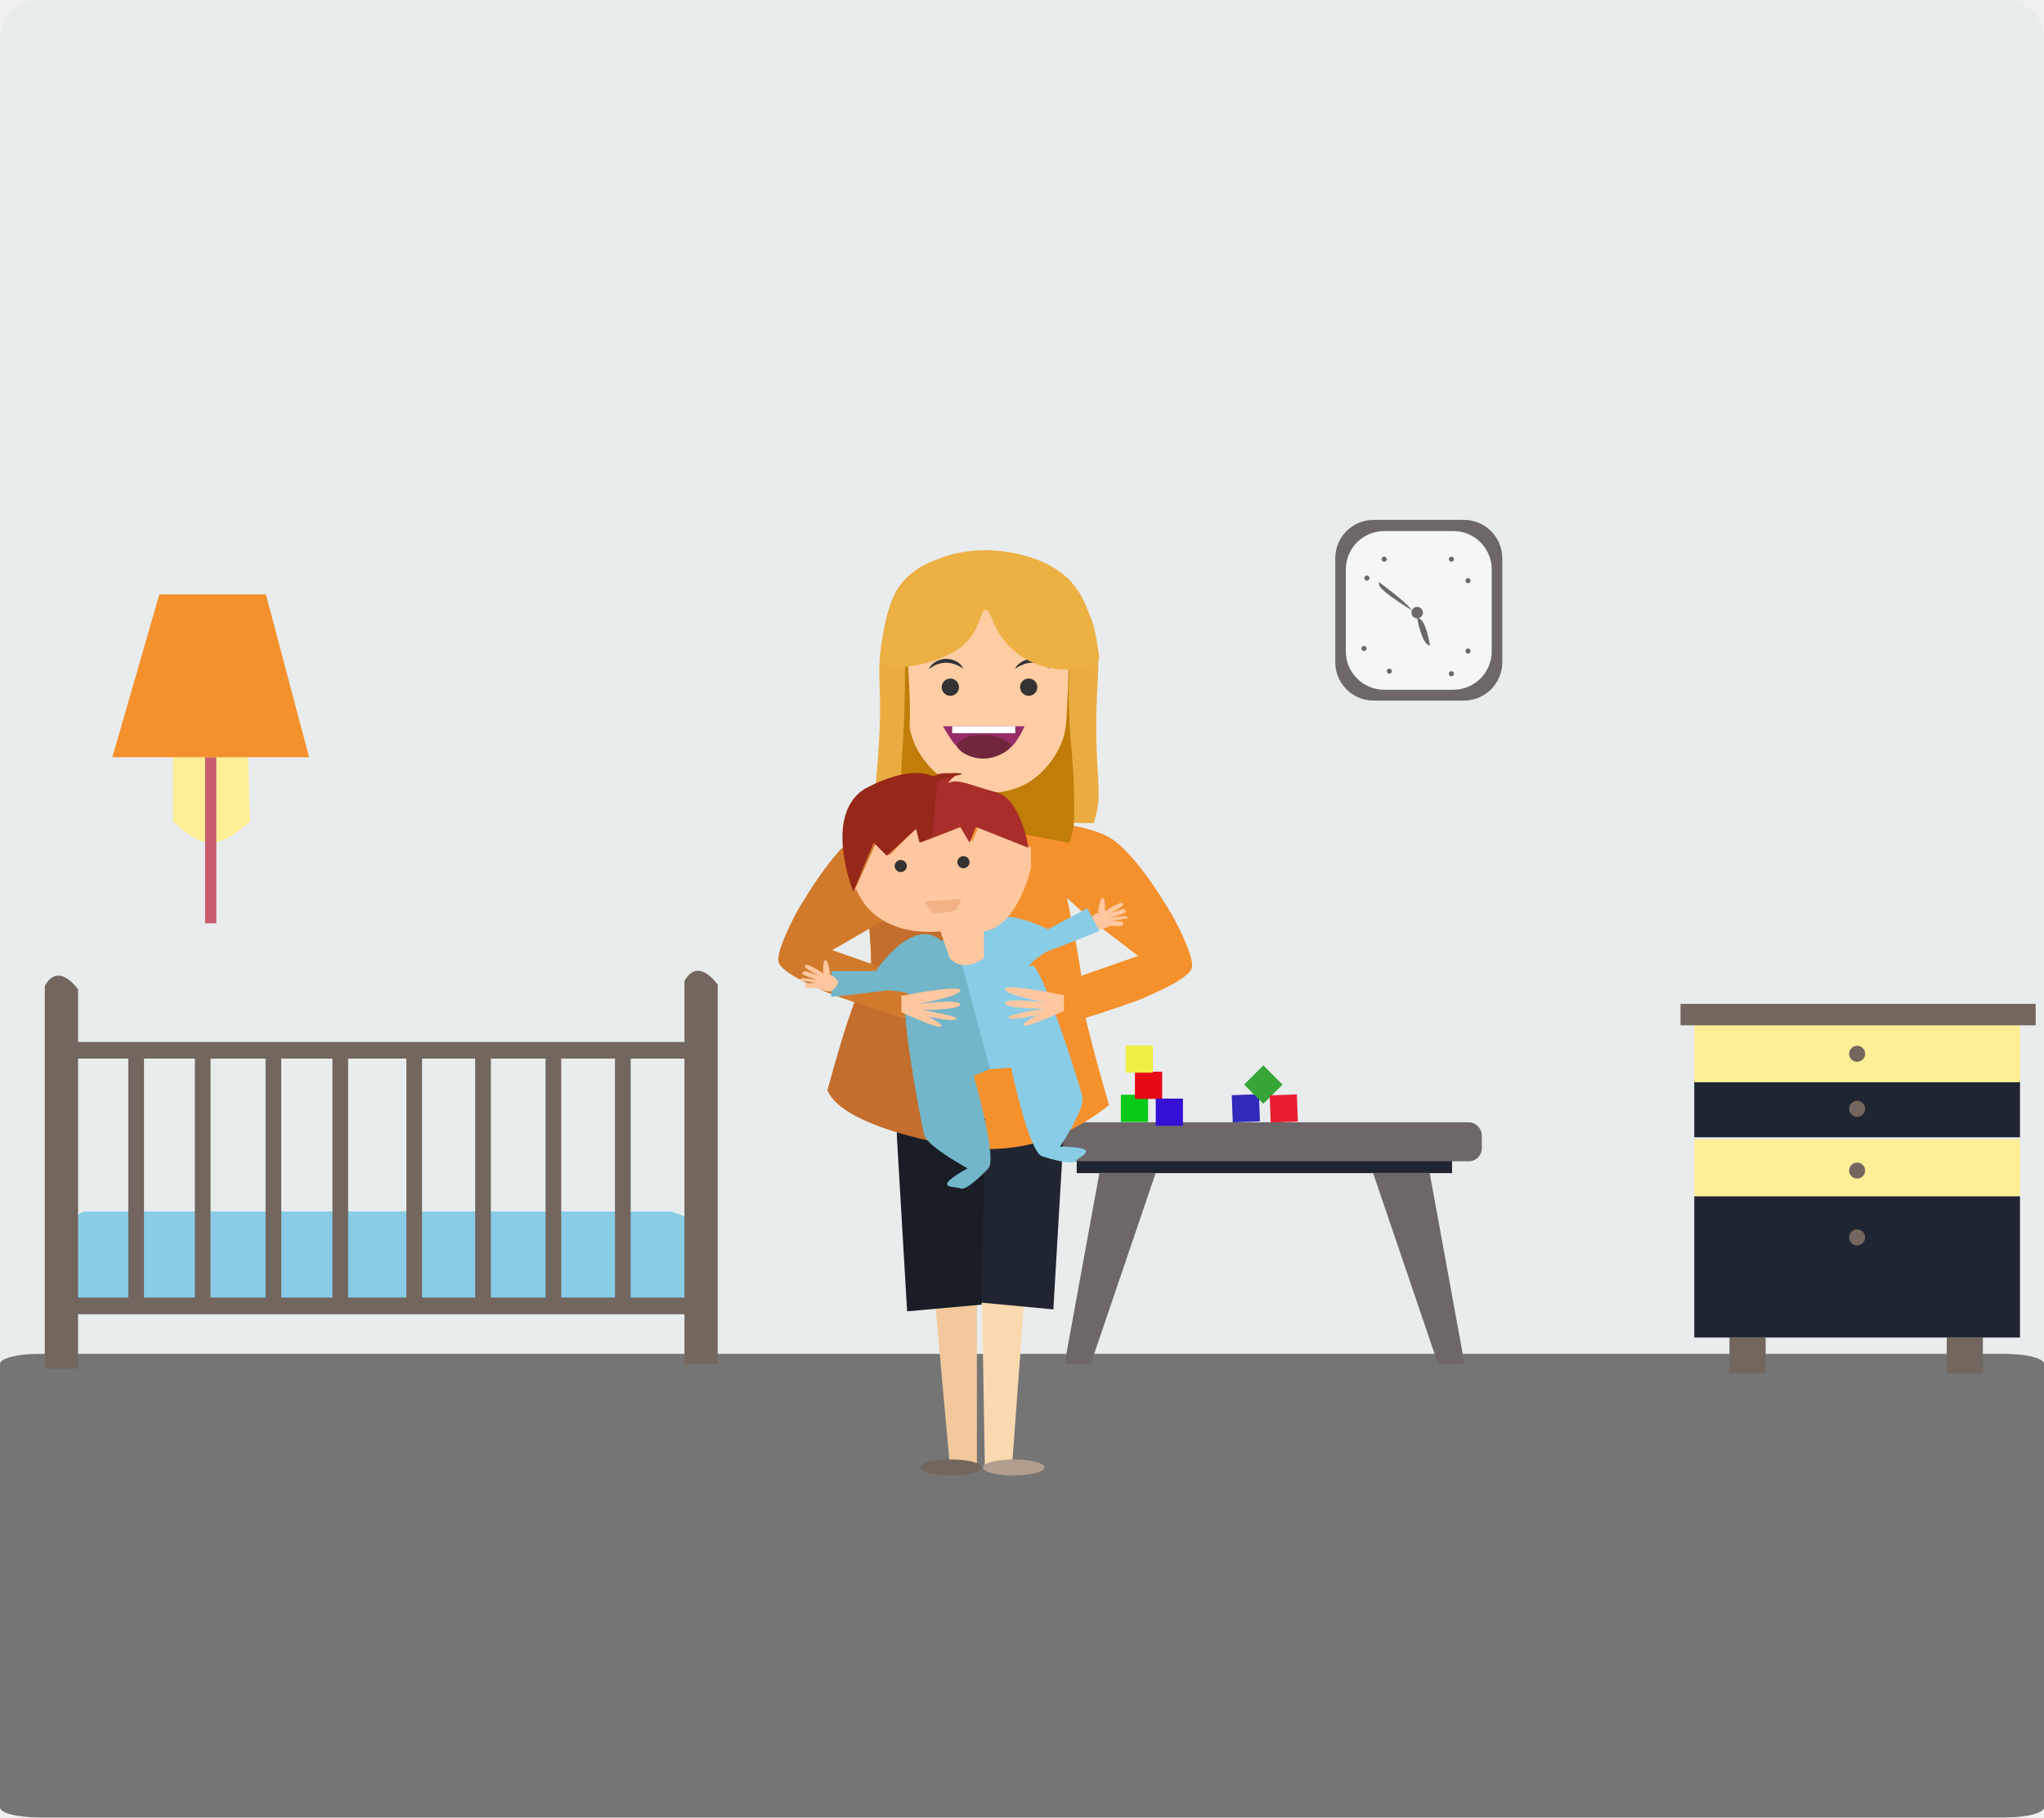
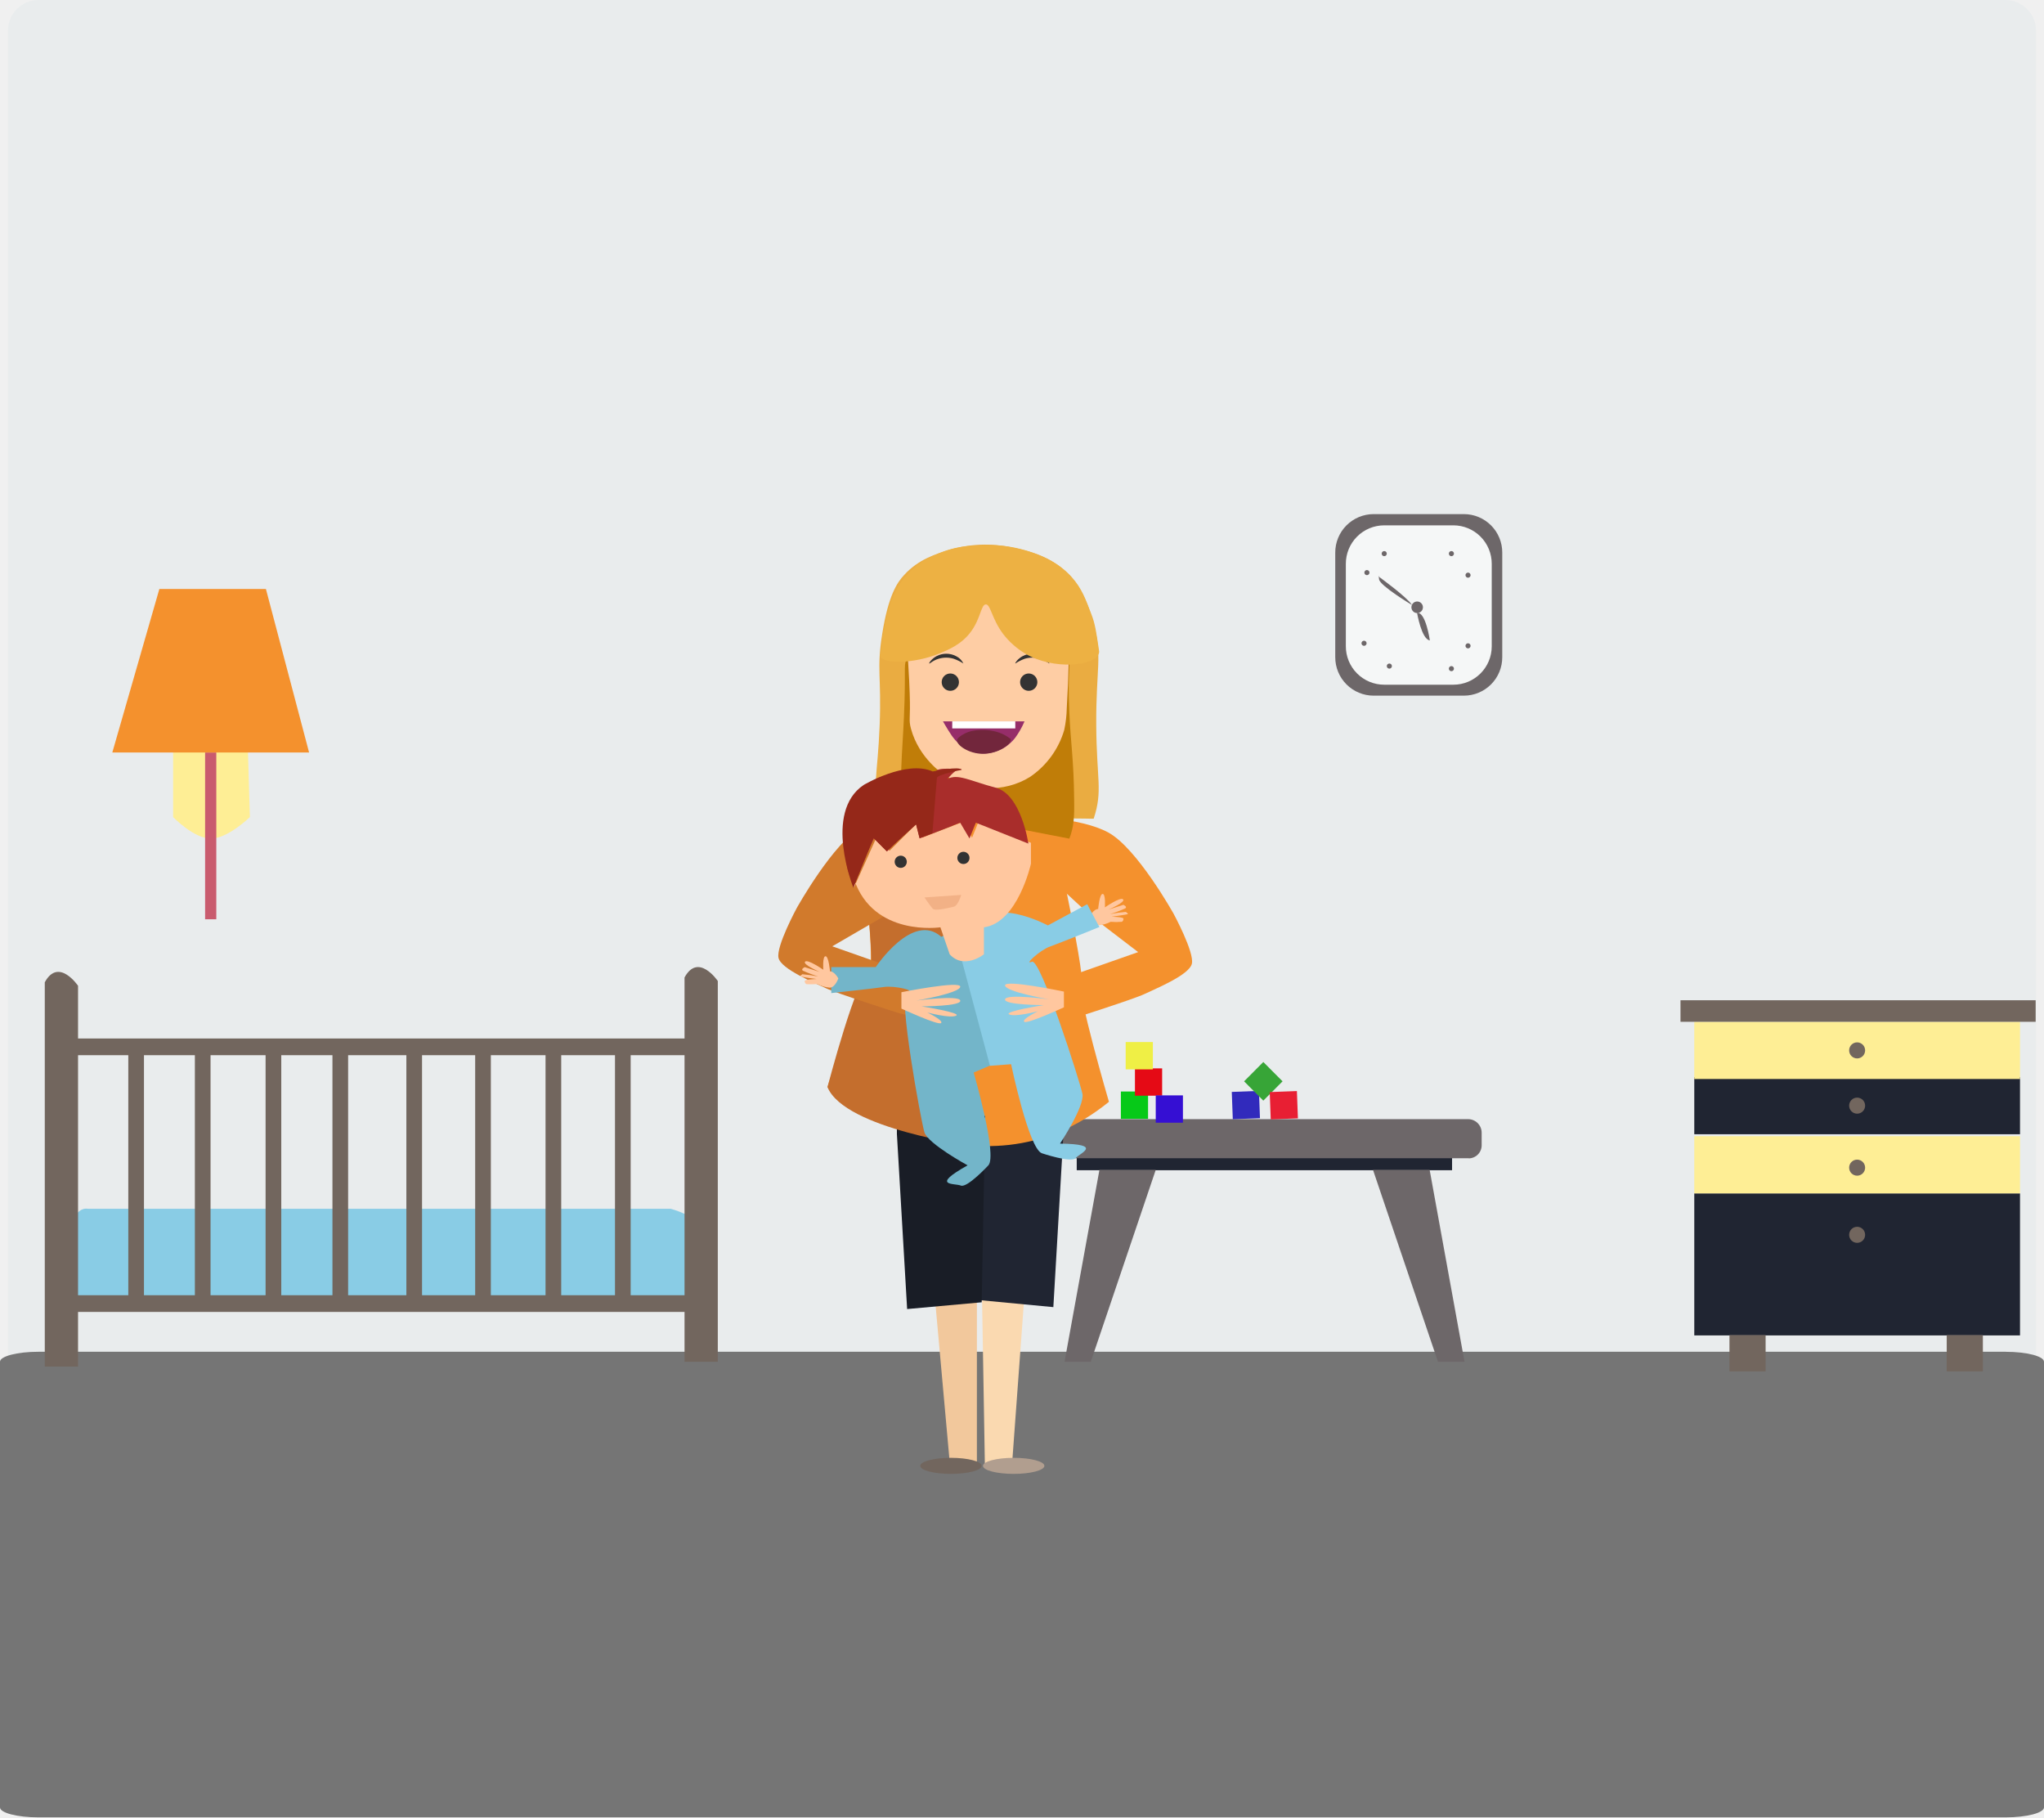
- <svg xmlns="http://www.w3.org/2000/svg" viewBox="0 0 638.8 568.1">
+ <svg xmlns="http://www.w3.org/2000/svg" viewBox="0 0 639 568">
  <defs>
    <style>.cls-1{fill:#e9eced;}.cls-2{fill:#757575;}.cls-3{fill:#6d6769;}.cls-4{fill:#202532;}.cls-5{fill:#06c918;}.cls-6{fill:#e50a15;}.cls-7{fill:#efef45;}.cls-8{fill:#350fd3;}.cls-9{fill:#312abc;}.cls-10{fill:#37a537;}.cls-11{fill:#e81f33;}.cls-12{fill:#feee95;}.cls-13{fill:#fad9b0;}.cls-14{fill:#f4912d;}.cls-15{fill:#f2c89c;}.cls-16{fill:#191d26;}.cls-17{fill:#b4dca7;}.cls-18{fill:#c46e2d;}.cls-19{fill:#eaac41;}.cls-20{fill:#c07d08;}.cls-21{fill:#fecda4;}.cls-22{fill:#333;}.cls-23{fill:#962d69;}.cls-24{fill:#72263c;}.cls-25{fill:#fff;}.cls-26{fill:#edb143;}.cls-27{fill:#ffc79f;}.cls-28{fill:#d17a2c;}.cls-29{fill:#72665e;}.cls-30{fill:#b19e8f;}.cls-31{fill:#73b5c9;}.cls-32{fill:#89cce5;}.cls-33{fill:#f2b186;}.cls-34{fill:#a92d2b;}.cls-35{fill:#952819;}.cls-36{fill:#c95b6e;}.cls-37{fill:#f5f7f7;}</style>
  </defs>
  <g id="Layer_2" data-name="Layer 2">
    <g id="Layer_1-2" data-name="Layer 1">
-       <path class="cls-1" d="M12,565.5A9.56,9.56,0,0,1,2.5,556V12A9.56,9.56,0,0,1,12,2.5H626.8a9.56,9.56,0,0,1,9.5,9.5V556a9.56,9.56,0,0,1-9.5,9.5Z" />
-       <path class="cls-1" d="M626.8,5a7,7,0,0,1,7,7V556a7,7,0,0,1-7,7H12a7,7,0,0,1-7-7V12a7,7,0,0,1,7-7H626.8m0-5H12A12,12,0,0,0,0,12V556a12,12,0,0,0,12,12H626.8a12,12,0,0,0,12-12V12a12,12,0,0,0-12-12Z" />
-       <path class="cls-2" d="M12,567.4c-5.2,0-9.5-1.1-9.5-2.4V426.3c0-1.3,4.3-2.4,9.5-2.4H626.8c5.2,0,9.5,1.1,9.5,2.4V565c0,1.3-4.3,2.4-9.5,2.4Z" />
-       <path class="cls-2" d="M626.8,424.5c3.9,0,7,.8,7,1.8V565c0,1-3.1,1.8-7,1.8H12c-3.9,0-7-.8-7-1.8V426.3c0-1,3.1-1.8,7-1.8H626.8m0-1.3H12c-6.6,0-12,1.4-12,3.1V565c0,1.7,5.4,3.1,12,3.1H626.8c6.6,0,12-1.4,12-3.1V426.3c0-1.7-5.4-3.1-12-3.1Z" />
-       <path class="cls-3" d="M414.4,393.8" />
-       <path class="cls-3" d="M343.6,373.4" />
-       <rect class="cls-4" x="336.5" y="361.1" width="117.3" height="5.6" />
-       <path class="cls-3" d="M459,363H327.7a4.23,4.23,0,0,1-4.2-4.2V355a4.23,4.23,0,0,1,4.2-4.2H458.9a4.23,4.23,0,0,1,4.2,4.2v3.8A4.08,4.08,0,0,1,459,363Z" />
-       <polygon class="cls-3" points="343.6 366.6 332.7 426.3 340.9 426.3 361.2 366.6 343.6 366.6" />
-       <polygon class="cls-3" points="446.8 366.6 457.7 426.3 449.4 426.3 429.1 366.6 446.8 366.6" />
-       <rect class="cls-5" x="350.3" y="342.2" width="8.5" height="8.5" />
-       <rect class="cls-6" x="354.7" y="335" width="8.5" height="8.5" />
-       <rect class="cls-7" x="351.8" y="326.8" width="8.5" height="8.5" />
-       <rect class="cls-8" x="361.2" y="343.4" width="8.5" height="8.5" />
-       <rect class="cls-9" x="385.12" y="342.17" width="8.5" height="8.5" transform="translate(-12.56 14.65) rotate(-2.12)" />
-       <rect class="cls-10" x="390.57" y="334.78" width="8.5" height="8.5" transform="translate(-124.09 378.48) rotate(-45)" />
-       <rect class="cls-11" x="396.97" y="342.22" width="8.5" height="8.5" transform="translate(-12.55 15.09) rotate(-2.12)" />
-       <path class="cls-12" d="M54.1,229.8v27s6.5,6.7,11.8,6.7,12.2-6.7,12.2-6.7l-.8-27H54.1Z" />
-       <polygon class="cls-13" points="306.8 400 307.8 458.8 316.2 459.4 320.5 401 306.8 400" />
-       <polyline class="cls-4" points="332.4 354.7 329.2 409.3 305.9 407.1 304.8 349.2 332.4 353.2" />
-       <path class="cls-14" d="M258.6,340.8s46.6,38.1,88,4.6c0,0-10.2-34.6-8.6-36.7S327.1,251,327.1,251l-8.7-2.6-21,4L268.1,258s6.1,44.5,3.4,47.8S258.6,340.8,258.6,340.8Z" />
-       <path class="cls-14" d="M320.4,256.7s17,0,26,4.9,20.4,25.3,20.4,25.3,6.5,11.9,5.7,15.5-11.4,7.8-14.7,9.4-22.9,7.8-22.9,7.8L323,322.5l-4.9-10.6,21.6-7.5,16-5.6L341,287.6l-11-10.1Z" />
-       <polygon class="cls-15" points="291.5 398.9 296.8 457.5 305.3 457.5 305.3 398.9 291.5 398.9" />
-       <polyline class="cls-16" points="280.3 355.4 283.5 409.9 306.8 407.8 307.9 349.8 280.3 353.8" />
-       <path class="cls-17" d="M311.6,394.7" />
-       <path class="cls-18" d="M297.3,252.4l7.3,106.8s-40.6-5.3-46-18.4c0,0,9.5-36.1,12.8-35S268,258,268,258Z" />
-       <path class="cls-19" d="M341.8,257.3c2.9-8.8.9-12,.8-29.2-.1-17.6,2-21.1-.8-31.5-2.7-10.1-6.7-14.3-7.7-15.3-5.9-6-13.2-7.5-17.7-8.4a39.94,39.94,0,0,0-20,.8c-3.8,1.2-9.3,2.8-13.8,7.7-2.2,2.3-5,6.4-6.9,18.4-1.8,11.1-.2,13.1-.8,28.4-.6,15.6-2.5,19.4,0,28.4" />
-       <path class="cls-20" d="M334.2,263.5c1.4-3.6,1.6-6.6,1.5-12.3-.1-12.1-1.1-17.7-1.5-26.9-.7-14.5.9-14.7-.8-17.7-7.6-12.9-42.7-12.6-49.9.8-1.1,2-.5,2.3-.8,13-.4,14.7-1.6,20.2-.8,33" />
-       <path class="cls-21" d="M287.4,190.6a20.84,20.84,0,0,0-1.9,2.7c-3.1,5.1-1.5,14.2-1.2,24.9.3,8.4-.4,8.1.4,11.1,2.5,9.2,10,14.1,10.7,14.6,7.7,4.8,18.3,5.5,26.5.4a26.74,26.74,0,0,0,10.7-14.6,36,36,0,0,0,.8-6.9c1.3-22.4.3-25.4-.8-27.6a24.7,24.7,0,0,0-8.4-9.2c-12.6-8.4-27.8-2.3-31.5,0A23.68,23.68,0,0,0,287.4,190.6Z" />
-       <path class="cls-22" d="M290.4,209c-.1-.2.8-1.5,2.3-2.3a6.58,6.58,0,0,1,6.1,0,4.92,4.92,0,0,1,2.3,2.3,13.55,13.55,0,0,0-3.1-1.5,8.23,8.23,0,0,0-4.6,0C291.6,208,290.6,209.1,290.4,209Z" />
-       <path class="cls-22" d="M317.3,209c-.1-.2.8-1.5,2.3-2.3a6.58,6.58,0,0,1,6.1,0A4.92,4.92,0,0,1,328,209a13.55,13.55,0,0,0-3.1-1.5,8.23,8.23,0,0,0-4.6,0A14.14,14.14,0,0,0,317.3,209Z" />
-       <circle class="cls-22" cx="297" cy="214.8" r="2.7" />
-       <circle class="cls-22" cx="321.5" cy="214.8" r="2.7" />
-       <path class="cls-23" d="M294.7,227s1.5,2.6,2.2,3.6a15.07,15.07,0,0,0,5.1,5.1,12,12,0,0,0,10.9,0,12.82,12.82,0,0,0,4.4-3.6,25.63,25.63,0,0,0,2.9-5.1H294.7Z" />
-       <path class="cls-24" d="M299.1,232.8c.1-.5.6-.9,1.5-1.5a9.57,9.57,0,0,1,4.4-1.5c1.7-.2,6.3-.5,10.2,2.2.3.2.7.4.7.7.3,1.4-4.2,4.5-8.8,4.4C303,237.1,298.9,234.5,299.1,232.8Z" />
-       <path class="cls-25" d="M297.6,229.2h19.7V227H297.6Z" />
-       <path class="cls-21" d="M305.5,254.7c.7-2.7,1.2-3.6.6-4.2s-1.6,0-4.3,0c-2.3,0-3.1-.5-3.7,0s-.3,1.5.3,3.9" />
-       <path class="cls-26" d="M275.1,206.7c.8,2.5,10.6,2.4,18.4-.8,2.9-1.2,7-2.8,10-6.9s3.1-8.4,4.6-8.4,1.8,4.4,5.4,9.2a24.79,24.79,0,0,0,6.9,6.1c8.8,5.2,21.7,3.9,23,0,.2-.4.1-.8,0-1.5-.8-5.1-1.1-7.7-2.3-10.7-1.8-4.7-3-8.1-6.1-11.5-4.2-4.7-9.1-6.5-12.3-7.7a39.64,39.64,0,0,0-15.3-2.3c-4,.1-9.3.2-15.3,3.1a25.44,25.44,0,0,0-10,7.7,29.81,29.81,0,0,0-4.6,10c-.2.7-.7,2.8-1.5,6.9,0,0-.3,1.5-.8,6.1C275,206.4,275,206.5,275.1,206.7Z" />
-       <path class="cls-27" d="M340.6,287.6s1.2-2.2,2.6-2.2c0,0,.4-4.7,1.4-4.7s.7,4.2.7,4.2,4.9-3.4,5.7-2.5-4.6,3.2-4.6,3.2l4.7-1.5s1.3.6.6,1.1a38.85,38.85,0,0,1-4.8,1.8,42.94,42.94,0,0,1,5-.7c0,.2.9.5.5.7s-5,.8-5,.8,3.7.1,3.7.6a1,1,0,0,1-.5,1,20.42,20.42,0,0,1-3.5,0,10.09,10.09,0,0,1-3.8,1.1C341.5,290.5,340.6,287.6,340.6,287.6Z" />
-       <path class="cls-27" d="M327.3,316.2s-20.4-4.1-20.2-2,13.7,4.3,13.7,4.3-13.3-1.8-13.7,0,12.1,1.8,12.1,1.8-12.7,2-10.8,2.9,9-1,9-1-5.2,2.5-4.3,3.3,12.4-4.5,12.4-4.5v-6.1Z" />
-       <path class="cls-27" d="M283.5,322.7s20.4-4.1,20.2-2S290,325,290,325s13.3-1.8,13.7,0-12.1,1.8-12.1,1.8,12.7,2,10.8,2.9-9-1-9-1,5.2,2.5,4.3,3.3-12.4-4.5-12.4-4.5v-6.1Z" />
-       <path class="cls-28" d="M295.4,254.9s-17,0-26,4.9S249,285.1,249,285.1s-6.5,11.9-5.7,15.5,11.4,7.8,14.7,9.4,22.9,7.8,22.9,7.8l11.9,2.9,4.9-10.6-21.6-7.5-16-5.6,15.9-9.2Z" />
-       <ellipse class="cls-29" cx="297.2" cy="458.7" rx="9.6" ry="2.5" />
-       <ellipse class="cls-30" cx="316.8" cy="458.7" rx="9.6" ry="2.5" />
-       <path class="cls-31" d="M300.3,290.8l10.1,42.9-6.1,2.6s7.5,25.7,4.6,28.9c0,0-6.6,7.1-8.6,6.3s-9.7.3,2.1-6.3c0,0-12.4-6.7-13.5-10.3s-8.4-43.4-5.4-43.7-3.9-2-7.2-1.5-16.5,1.9-16.5,1.9v-8.1h13.9s11.6-17.4,20.5-9.4Z" />
-       <path class="cls-27" d="M262,307s-1.2-2.2-2.6-2.2c0,0-.4-4.7-1.4-4.7s-.7,4.2-.7,4.2-4.9-3.4-5.7-2.5,4.6,3.2,4.6,3.2l-4.7-1.5s-1.3.6-.6,1.1a38.85,38.85,0,0,0,4.8,1.8,42.94,42.94,0,0,0-5-.7c0,.2-.9.5-.5.7s5,.8,5,.8-3.7.1-3.7.6a1,1,0,0,0,.5,1c.3.1,3.5,0,3.5,0a10.09,10.09,0,0,0,3.8,1.1C261,309.9,262,307,262,307Z" />
-       <path class="cls-32" d="M298,291.7l11.4,42.5,6.6-.5s5.5,26.2,9.6,27.7c0,0,9.2,3.1,10.6,1.5s8.7-4.3-4.9-4.5c0,0,7.8-11.7,7-15.5s-13.1-42.3-15.8-41.1,2.5-3.6,5.6-4.7,15.5-6.1,15.5-6.1l-3.8-7.1-12.3,6.6s-18.5-9.9-22.5,1.4Z" />
-       <path class="cls-27" d="M296.8,299.5l-2.9-8.4s-20.9,3.1-27-14.9,0,2.5,0,2.5l7-15.5,4.1,4.1,9-9,1.2,4.9,12.7-4.9,2.9,4.9,2-4.9,16.4,6.5v6.5s-4.1,18.4-14.7,19.8v8.4S301.3,304.4,296.8,299.5Z" />
-       <circle class="cls-22" cx="281.5" cy="270.7" r="1.9" />
-       <circle class="cls-22" cx="301.1" cy="269.5" r="1.9" />
-       <path class="cls-33" d="M288.9,281.8l11.5-.8s-1.1,3.7-2.5,3.7c0,0-5.6,1.5-6.4.6S288.9,281.8,288.9,281.8Z" />
-       <path class="cls-27" d="M332.5,311.1s-18.6-3.9-18.4-1.9,13.7,4.3,13.7,4.3-13.3-1.8-13.7,0,12.1,1.8,12.1,1.8-12.7,2-10.8,2.9,9-1,9-1-5.2,2.5-4.3,3.3,12.4-4.5,12.4-4.5v-4.9Z" />
-       <path class="cls-27" d="M281.7,311.3s18.6-3.7,18.4-1.7-13.7,4.3-13.7,4.3,13.3-1.8,13.7,0-12.1,1.8-12.1,1.8,12.7,2,10.8,2.9-9-1-9-1,5.2,2.5,4.3,3.3-12.4-4.5-12.4-4.5v-5.1Z" />
-       <path class="cls-34" d="M266.7,277.8l6.4-14.4,4.1,4.1,9-9,1.2,4.9,12.7-4.9,2.9,4.9,2-4.9,16.4,6.5s-2.2-15.3-10.2-17.4-11.9-4.5-15.1-2.7c0,0,3.5-4.3,4.5-2.9,0,0-8.9-1.2-8.1,1,0,0-18.3-1.4-21.3,4.1s-10.1,20.7-4.9,29.2" />
-       <path class="cls-35" d="M300.5,242.1s-8,1.5-7.7,2.6l-1.4,17.1-4,1.5-1.1-4.2-9.2,8.3-4.1-4.1-6.3,15.5s-9.5-23.5,3.2-32c0,0,13.3-7.9,21.6-4.2C291.6,242.6,300,240.8,300.5,242.1Z" />
-       <path class="cls-32" d="M20.8,404.2s-1.8-26.7,6.7-25.5H209.6s9.2,2.4,9.8,6.7a3.64,3.64,0,0,1-.3,2c-2.5,5.5.4-1.3.4-1.3l-.4,23.4L20.5,408.3Z" />
-       <path class="cls-29" d="M14,427.8H24.4V309.3s-6.1-9-10.4-1.1Z" />
-       <path class="cls-29" d="M71.7,394.9" />
-       <path class="cls-29" d="M213.9,426.3h10.4V307.8s-6.1-9-10.4-1.1Z" />
-       <rect class="cls-29" x="19.2" y="325.7" width="199.9" height="5.2" />
-       <rect class="cls-29" x="40.1" y="328.3" width="4.9" height="79.9" />
-       <rect class="cls-29" x="60.9" y="328.3" width="4.9" height="79.9" />
-       <rect class="cls-29" x="83" y="328.3" width="4.9" height="79.9" />
-       <rect class="cls-29" x="103.9" y="328.3" width="4.9" height="79.9" />
-       <rect class="cls-29" x="127" y="328.3" width="4.9" height="79.9" />
-       <rect class="cls-29" x="148.5" y="328.3" width="4.9" height="79.9" />
-       <rect class="cls-29" x="170.5" y="328.3" width="4.9" height="79.9" />
-       <rect class="cls-29" x="192.2" y="328.3" width="4.9" height="79.9" />
-       <rect class="cls-29" x="19.2" y="405.6" width="199.9" height="5.2" />
-       <rect class="cls-36" x="64.1" y="236.7" width="3.5" height="51.9" />
-       <polygon class="cls-14" points="35.1 236.7 96.6 236.7 83.1 185.8 49.8 185.8 35.1 236.7" />
-       <rect class="cls-4" x="529.5" y="373.9" width="101.8" height="44.2" />
-       <rect class="cls-12" x="529.5" y="356.1" width="101.8" height="17.8" />
-       <rect class="cls-4" x="529.5" y="337.7" width="101.8" height="17.8" />
-       <rect class="cls-12" x="529.5" y="320.5" width="101.8" height="17.8" />
-       <circle class="cls-29" cx="580.4" cy="386.8" r="2.5" />
-       <circle class="cls-29" cx="580.4" cy="365.9" r="2.5" />
-       <circle class="cls-29" cx="580.4" cy="346.6" r="2.5" />
-       <circle class="cls-29" cx="580.4" cy="329.4" r="2.5" />
-       <rect class="cls-29" x="525.2" y="313.8" width="111" height="6.7" />
-       <rect class="cls-29" x="540.5" y="418" width="11.3" height="11.3" />
-       <rect class="cls-29" x="608.4" y="418" width="11.3" height="11.3" />
-       <path class="cls-3" d="M457.5,219H429.3a12,12,0,0,1-12-12V174.5a12,12,0,0,1,12-12h28.2a12,12,0,0,1,12,12V207A12,12,0,0,1,457.5,219Z" />
-       <path class="cls-37" d="M454.2,215.6H432.6a12,12,0,0,1-12-12V178a12,12,0,0,1,12-12h21.6a12,12,0,0,1,12,12v25.6A12,12,0,0,1,454.2,215.6Z" />
-       <circle class="cls-3" cx="442.9" cy="191.5" r="1.8" />
-       <path class="cls-3" d="M442.9,193.2s1.4,8.3,4,8.6C446.9,201.8,445.6,192.9,442.9,193.2Z" />
-       <path class="cls-3" d="M441.3,190.8s-10-6-10.3-8,0-.8,0-.8S439.7,188.3,441.3,190.8Z" />
-       <circle class="cls-3" cx="427.2" cy="180.7" r="0.8" />
-       <circle class="cls-3" cx="432.6" cy="174.8" r="0.8" />
-       <circle class="cls-3" cx="458.8" cy="203.5" r="0.8" />
-       <circle class="cls-3" cx="434.2" cy="209.8" r="0.8" />
-       <circle class="cls-3" cx="426.3" cy="202.7" r="0.8" />
-       <circle class="cls-3" cx="458.8" cy="181.5" r="0.8" />
-       <circle class="cls-3" cx="453.6" cy="174.8" r="0.8" />
-       <circle class="cls-3" cx="453.6" cy="210.6" r="0.8" />
+       <g id="Layer_1-2-2" data-name="Layer 1-2">
+         <path class="cls-1" d="M12,565.39a9.58,9.58,0,0,1-9.5-9.54V9.54A9.58,9.58,0,0,1,12,0H627a9.58,9.58,0,0,1,9.5,9.54V555.85a9.58,9.58,0,0,1-9.5,9.54Z" />
+         <path class="cls-2" d="M12,567.3c-5.2,0-9.5-1.1-9.5-2.41V425.6c0-1.31,4.3-2.41,9.5-2.41H627c5.2,0,9.5,1.1,9.5,2.41V564.89c0,1.31-4.3,2.41-9.5,2.41Z" />
+         <path class="cls-2" d="M627,423.79c3.9,0,7,.8,7,1.81V564.89c0,1-3.1,1.81-7,1.81H12c-3.9,0-7-.8-7-1.81V425.6c0-1,3.1-1.81,7-1.81H627m0-1.31H12c-6.6,0-12,1.41-12,3.11V564.89C0,566.59,5.4,568,12,568H627c6.6,0,12-1.41,12-3.11V425.6c0-1.71-5.4-3.11-12-3.11Z" />
+         <path class="cls-3" d="M414.53,393" />
+         <path class="cls-3" d="M343.71,372.47" />
+         <rect class="cls-4" x="336.61" y="360.12" width="117.34" height="5.62" />
+         <path class="cls-3" d="M459.14,362H327.8a4.24,4.24,0,0,1-4.2-4.22V354a4.24,4.24,0,0,1,4.2-4.22H459a4.24,4.24,0,0,1,4.2,4.22v3.82a4.09,4.09,0,0,1-4,4.22Z" />
+         <polygon class="cls-3" points="343.71 365.64 332.8 425.6 341.01 425.6 361.31 365.64 343.71 365.64" />
+         <polygon class="cls-3" points="446.94 365.64 457.84 425.6 449.54 425.6 429.23 365.64 446.94 365.64" />
+         <rect class="cls-5" x="350.41" y="341.14" width="8.5" height="8.54" />
+         <rect class="cls-6" x="354.81" y="333.91" width="8.5" height="8.54" />
+         <rect class="cls-7" x="351.91" y="325.68" width="8.5" height="8.54" />
+         <rect class="cls-8" x="361.31" y="342.35" width="8.5" height="8.54" />
+         <rect class="cls-9" x="385.23" y="341.12" width="8.5" height="8.54" transform="translate(-12.56 14.7) rotate(-2.13)" />
+         <polygon class="cls-10" points="388.93 337.96 394.94 331.92 400.96 337.96 394.94 343.99 388.93 337.96" />
+         <rect class="cls-11" x="397.09" y="341.17" width="8.5" height="8.54" transform="translate(-12.55 15.14) rotate(-2.13)" />
+         <path class="cls-12" d="M54.12,228.26v27.11s6.5,6.73,11.8,6.73,12.2-6.73,12.2-6.73l-.8-27.11H54.12Z" />
+         <polygon class="cls-13" points="306.9 399.19 307.9 458.24 316.3 458.84 320.6 400.19 306.9 399.19" />
+         <polyline class="cls-4" points="332.5 353.69 329.3 408.53 306 406.32 304.89 348.17 332.5 352.19" />
+         <path class="cls-14" d="M258.68,339.74s46.61,38.26,88,4.62c0,0-10.2-34.75-8.6-36.86s-10.9-57.94-10.9-57.94l-8.7-2.61-21,4-29.31,5.62s6.1,44.69,3.4,48S258.68,339.74,258.68,339.74Z" />
+         <path class="cls-14" d="M320.5,255.28s17,0,26,4.92,20.41,25.41,20.41,25.41,6.5,12,5.7,15.57-11.4,7.83-14.7,9.44S335,318.45,335,318.45l-11.9,2.91-4.9-10.64,21.61-7.53,16-5.62-14.7-11.25-11-10.14Z" />
+         <polygon class="cls-15" points="291.59 398.08 296.89 456.93 305.4 456.93 305.4 398.08 291.59 398.08" />
+         <polyline class="cls-16" points="280.39 354.4 283.59 409.13 306.9 407.02 308 348.77 280.39 352.79" />
+         <path class="cls-17" d="M311.7,393.86" />
+         <path class="cls-18" d="M297.39,251l7.3,107.25s-40.61-5.32-46-18.48c0,0,9.5-36.25,12.8-35.15s-3.4-48-3.4-48Z" />
+         <path class="cls-19" d="M341.91,255.88c2.9-8.84.9-12.05.8-29.32-.1-17.67,2-21.19-.8-31.63-2.7-10.14-6.7-14.36-7.7-15.36-5.9-6-13.2-7.53-17.71-8.44a39.8,39.8,0,0,0-20,.8c-3.8,1.21-9.3,2.81-13.8,7.73-2.2,2.31-5,6.43-6.9,18.48-1.8,11.15-.2,13.16-.8,28.52-.6,15.67-2.5,19.48,0,28.52" />
+         <path class="cls-20" d="M334.3,262.11c1.4-3.62,1.6-6.63,1.5-12.35-.1-12.15-1.1-17.78-1.5-27-.7-14.56.9-14.76-.8-17.78-7.6-13-42.71-12.65-49.92.8-1.1,2-.5,2.31-.8,13.06-.4,14.76-1.6,20.29-.8,33.14" />
+         <path class="cls-21" d="M287.49,188.9a20.93,20.93,0,0,0-1.9,2.71c-3.1,5.12-1.5,14.26-1.2,25,.3,8.44-.4,8.13.4,11.15,2.5,9.24,10,14.16,10.7,14.66,7.7,4.82,18.31,5.52,26.51.4a26.85,26.85,0,0,0,10.7-14.66,36.29,36.29,0,0,0,.8-6.93c1.3-22.5.3-25.51-.8-27.72a24.77,24.77,0,0,0-8.4-9.24c-12.6-8.44-27.81-2.31-31.51,0A23.71,23.71,0,0,0,287.49,188.9Z" />
+         <path class="cls-22" d="M290.49,207.38c-.1-.2.8-1.51,2.3-2.31a6.56,6.56,0,0,1,6.1,0,4.93,4.93,0,0,1,2.3,2.31,13.53,13.53,0,0,0-3.1-1.51,8.2,8.2,0,0,0-4.6,0C291.69,206.37,290.69,207.48,290.49,207.38Z" />
+         <path class="cls-22" d="M317.4,207.38c-.1-.2.8-1.51,2.3-2.31a6.56,6.56,0,0,1,6.1,0,4.93,4.93,0,0,1,2.3,2.31,13.53,13.53,0,0,0-3.1-1.51,8.2,8.2,0,0,0-4.6,0A14.12,14.12,0,0,0,317.4,207.38Z" />
+         <ellipse class="cls-22" cx="297.09" cy="213.2" rx="2.7" ry="2.71" />
+         <ellipse class="cls-22" cx="321.6" cy="213.2" rx="2.7" ry="2.71" />
+         <path class="cls-23" d="M294.79,225.45s1.5,2.61,2.2,3.62a15.1,15.1,0,0,0,5.1,5.12,12,12,0,0,0,10.9,0,12.83,12.83,0,0,0,4.4-3.62,25.77,25.77,0,0,0,2.9-5.12Z" />
+         <path class="cls-24" d="M299.19,231.28c.1-.5.6-.9,1.5-1.51a9.55,9.55,0,0,1,4.4-1.51c1.7-.2,6.3-.5,10.2,2.21.3.2.7.4.7.7.3,1.41-4.2,4.52-8.8,4.42C303.09,235.6,299,233,299.19,231.28Z" />
+         <path class="cls-25" d="M297.69,227.66H317.4v-2.21H297.69Z" />
+         <path class="cls-21" d="M305.6,253.27c.7-2.71,1.2-3.62.6-4.22s-1.6,0-4.3,0c-2.3,0-3.1-.5-3.7,0s-.3,1.51.3,3.92" />
+         <path class="cls-26" d="M275.19,205.07c.8,2.51,10.6,2.41,18.41-.8,2.9-1.21,7-2.81,10-6.93s3.1-8.44,4.6-8.44,1.8,4.42,5.4,9.24a24.83,24.83,0,0,0,6.9,6.13c8.8,5.22,21.71,3.92,23,0,.2-.4.1-.8,0-1.51-.8-5.12-1.1-7.73-2.3-10.75-1.8-4.72-3-8.13-6.1-11.55-4.2-4.72-9.1-6.53-12.3-7.73a39.51,39.51,0,0,0-15.3-2.31c-4,.1-9.3.2-15.3,3.11a25.46,25.46,0,0,0-10,7.73,30,30,0,0,0-4.6,10c-.2.7-.7,2.81-1.5,6.93,0,0-.3,1.51-.8,6.13C275.09,204.77,275.09,204.87,275.19,205.07Z" />
+         <path class="cls-27" d="M340.71,286.31s1.2-2.21,2.6-2.21c0,0,.4-4.72,1.4-4.72s.7,4.22.7,4.22,4.9-3.41,5.7-2.51-4.6,3.21-4.6,3.21l4.7-1.51s1.3.6.6,1.1a38.77,38.77,0,0,1-4.8,1.81,42.79,42.79,0,0,1,5-.7c0,.2.9.5.5.7s-5,.8-5,.8,3.7.1,3.7.6a1,1,0,0,1-.5,1,20.35,20.35,0,0,1-3.5,0,10.06,10.06,0,0,1-3.8,1.1C341.61,289.22,340.71,286.31,340.71,286.31Z" />
+         <path class="cls-27" d="M327.4,315s-20.41-4.12-20.21-2,13.7,4.32,13.7,4.32-13.3-1.81-13.7,0,12.1,1.81,12.1,1.81-12.7,2-10.8,2.91,9-1,9-1-5.2,2.51-4.3,3.31,12.4-4.52,12.4-4.52v-6.13Z" />
+         <path class="cls-27" d="M283.59,321.56s20.41-4.12,20.21-2-13.7,4.32-13.7,4.32,13.3-1.81,13.7,0-12.1,1.81-12.1,1.81,12.7,2,10.8,2.91-9-1-9-1,5.2,2.51,4.3,3.31-12.4-4.52-12.4-4.52v-6.13Z" />
+         <path class="cls-28" d="M295.49,253.47s-17,0-26,4.92-20.41,25.41-20.41,25.41-6.5,12-5.7,15.57,11.4,7.83,14.7,9.44S281,316.64,281,316.64l11.9,2.91,4.9-10.64-21.61-7.53-16-5.62,15.9-9.24Z" />
+         <ellipse class="cls-29" cx="297.29" cy="458.14" rx="9.6" ry="2.51" />
+         <ellipse class="cls-30" cx="316.9" cy="458.14" rx="9.6" ry="2.51" />
+         <path class="cls-31" d="M300.39,289.52l10.1,43.08-6.1,2.61s7.5,25.81,4.6,29c0,0-6.6,7.13-8.6,6.33s-9.7.3,2.1-6.33c0,0-12.4-6.73-13.5-10.34s-8.4-43.58-5.4-43.89-3.9-2-7.2-1.51-16.51,1.91-16.51,1.91v-8.13h13.9s11.6-17.47,20.51-9.44Z" />
+         <path class="cls-27" d="M262.08,305.79s-1.2-2.21-2.6-2.21c0,0-.4-4.72-1.4-4.72s-.7,4.22-.7,4.22-4.9-3.41-5.7-2.51,4.6,3.21,4.6,3.21l-4.7-1.51s-1.3.6-.6,1.1a38.77,38.77,0,0,0,4.8,1.81,42.79,42.79,0,0,0-5-.7c0,.2-.9.5-.5.7s5,.8,5,.8-3.7.1-3.7.6a1,1,0,0,0,.5,1c.3.1,3.5,0,3.5,0a10.06,10.06,0,0,0,3.8,1.1C261.08,308.7,262.08,305.79,262.08,305.79Z" />
+         <path class="cls-32" d="M298.09,290.43l11.4,42.68,6.6-.5s5.5,26.31,9.6,27.82c0,0,9.2,3.11,10.6,1.51s8.7-4.32-4.9-4.52c0,0,7.8-11.75,7-15.57s-13.1-42.48-15.8-41.27,2.5-3.62,5.6-4.72,15.5-6.13,15.5-6.13l-3.8-7.13-12.3,6.63s-18.51-9.94-22.51,1.41Z" />
+         <path class="cls-27" d="M296.89,298.26l-2.9-8.44s-20.91,3.11-27-15,0,2.51,0,2.51l7-15.57,4.1,4.12,9-9,1.2,4.92,12.7-4.92,2.9,4.92,2-4.92,16.41,6.53v6.53s-4.1,18.48-14.7,19.88v8.44S301.39,303.18,296.89,298.26Z" />
+         <ellipse class="cls-22" cx="281.59" cy="269.34" rx="1.9" ry="1.91" />
+         <ellipse class="cls-22" cx="301.19" cy="268.13" rx="1.9" ry="1.91" />
+         <path class="cls-33" d="M289,280.49l11.5-.8s-1.1,3.72-2.5,3.72c0,0-5.6,1.51-6.4.6S289,280.49,289,280.49Z" />
+         <path class="cls-27" d="M332.6,309.91S314,306,314.2,308s13.7,4.32,13.7,4.32-13.3-1.81-13.7,0,12.1,1.81,12.1,1.81-12.7,2-10.8,2.91,9-1,9-1-5.2,2.51-4.3,3.31,12.4-4.52,12.4-4.52v-4.92Z" />
+         <path class="cls-27" d="M281.79,310.11s18.61-3.72,18.41-1.71-13.7,4.32-13.7,4.32,13.3-1.81,13.7,0-12.1,1.81-12.1,1.81,12.7,2,10.8,2.91-9-1-9-1,5.2,2.51,4.3,3.31-12.4-4.52-12.4-4.52v-5.12Z" />
+         <path class="cls-34" d="M266.78,276.47l6.4-14.46,4.1,4.12,9-9,1.2,4.92,12.7-4.92,2.9,4.92,2-4.92,16.41,6.53s-2.2-15.36-10.2-17.47-11.9-4.52-15.1-2.71c0,0,3.5-4.32,4.5-2.91,0,0-8.9-1.21-8.1,1,0,0-18.31-1.41-21.31,4.12s-10.1,20.79-4.9,29.32" />
+         <path class="cls-35" d="M300.59,240.62s-8,1.51-7.7,2.61l-1.4,17.17-4,1.51-1.1-4.22-9.2,8.34-4.1-4.12-6.3,15.57s-9.5-23.6,3.2-32.14c0,0,13.3-7.93,21.61-4.22C291.69,241.12,300.09,239.31,300.59,240.62Z" />
+         <path class="cls-32" d="M20.81,403.4s-1.8-26.81,6.7-25.61H209.67s9.2,2.41,9.8,6.73a3.67,3.67,0,0,1-.3,2c-2.5,5.52.4-1.31.4-1.31l-.4,23.5L20.51,407.52Z" />
+         <path class="cls-29" d="M14,427.1h10.4v-119s-6.1-9-10.4-1.1Z" />
+         <path class="cls-29" d="M71.72,394.07" />
+         <path class="cls-29" d="M214,425.6h10.4v-119s-6.1-9-10.4-1.1Z" />
+         <rect class="cls-29" x="19.21" y="324.57" width="199.96" height="5.22" />
+         <rect class="cls-29" x="40.11" y="327.18" width="4.9" height="80.24" />
+         <rect class="cls-29" x="60.92" y="327.18" width="4.9" height="80.24" />
+         <rect class="cls-29" x="83.03" y="327.18" width="4.9" height="80.24" />
+         <rect class="cls-29" x="103.93" y="327.18" width="4.9" height="80.24" />
+         <rect class="cls-29" x="127.04" y="327.18" width="4.9" height="80.24" />
+         <rect class="cls-29" x="148.55" y="327.18" width="4.9" height="80.24" />
+         <rect class="cls-29" x="170.55" y="327.18" width="4.9" height="80.24" />
+         <rect class="cls-29" x="192.26" y="327.18" width="4.9" height="80.24" />
+         <rect class="cls-29" x="19.21" y="404.81" width="199.96" height="5.22" />
+         <rect class="cls-36" x="64.12" y="235.19" width="3.5" height="52.12" />
+         <polygon class="cls-14" points="35.11 235.19 96.63 235.19 83.13 184.08 49.82 184.08 35.11 235.19" />
+         <rect class="cls-4" x="529.67" y="372.98" width="101.83" height="44.39" />
+         <rect class="cls-12" x="529.67" y="355.1" width="101.83" height="17.88" />
+         <rect class="cls-4" x="529.67" y="336.62" width="101.83" height="17.88" />
+         <rect class="cls-12" x="529.67" y="319.35" width="101.83" height="17.88" />
+         <ellipse class="cls-29" cx="580.58" cy="385.93" rx="2.5" ry="2.51" />
+         <ellipse class="cls-29" cx="580.58" cy="364.94" rx="2.5" ry="2.51" />
+         <ellipse class="cls-29" cx="580.58" cy="345.56" rx="2.5" ry="2.51" />
+         <ellipse class="cls-29" cx="580.58" cy="328.29" rx="2.5" ry="2.51" />
+         <rect class="cls-29" x="525.36" y="312.62" width="111.03" height="6.73" />
+         <rect class="cls-29" x="540.67" y="417.26" width="11.3" height="11.35" />
+         <rect class="cls-29" x="608.59" y="417.26" width="11.3" height="11.35" />
+         <path class="cls-3" d="M457.64,217.42H429.43a12,12,0,0,1-12-12.05V172.73a12,12,0,0,1,12-12.05h28.21a12,12,0,0,1,12,12.05v32.64A12,12,0,0,1,457.64,217.42Z" />
+         <path class="cls-37" d="M454.34,214H432.74a12,12,0,0,1-12-12.05V176.24a12,12,0,0,1,12-12.05h21.61a12,12,0,0,1,12,12.05V202A12,12,0,0,1,454.34,214Z" />
+         <ellipse class="cls-3" cx="443.04" cy="189.8" rx="1.8" ry="1.81" />
+         <path class="cls-3" d="M443,191.51s1.4,8.34,4,8.64C447,200.15,445.74,191.21,443,191.51Z" />
+         <path class="cls-3" d="M441.44,189.1s-10-6-10.3-8,0-.8,0-.8S439.84,186.59,441.44,189.1Z" />
+         <circle class="cls-3" cx="427.33" cy="178.96" r="0.8" />
+         <circle class="cls-3" cx="432.74" cy="173.03" r="0.8" />
+         <circle class="cls-3" cx="458.94" cy="201.85" r="0.8" />
+         <circle class="cls-3" cx="434.34" cy="208.18" r="0.8" />
+         <circle class="cls-3" cx="426.43" cy="201.05" r="0.8" />
+         <circle class="cls-3" cx="458.94" cy="179.76" r="0.8" />
+         <circle class="cls-3" cx="453.74" cy="173.03" r="0.8" />
+         <circle class="cls-3" cx="453.74" cy="208.98" r="0.8" />
+       </g>
    </g>
  </g>
</svg>
